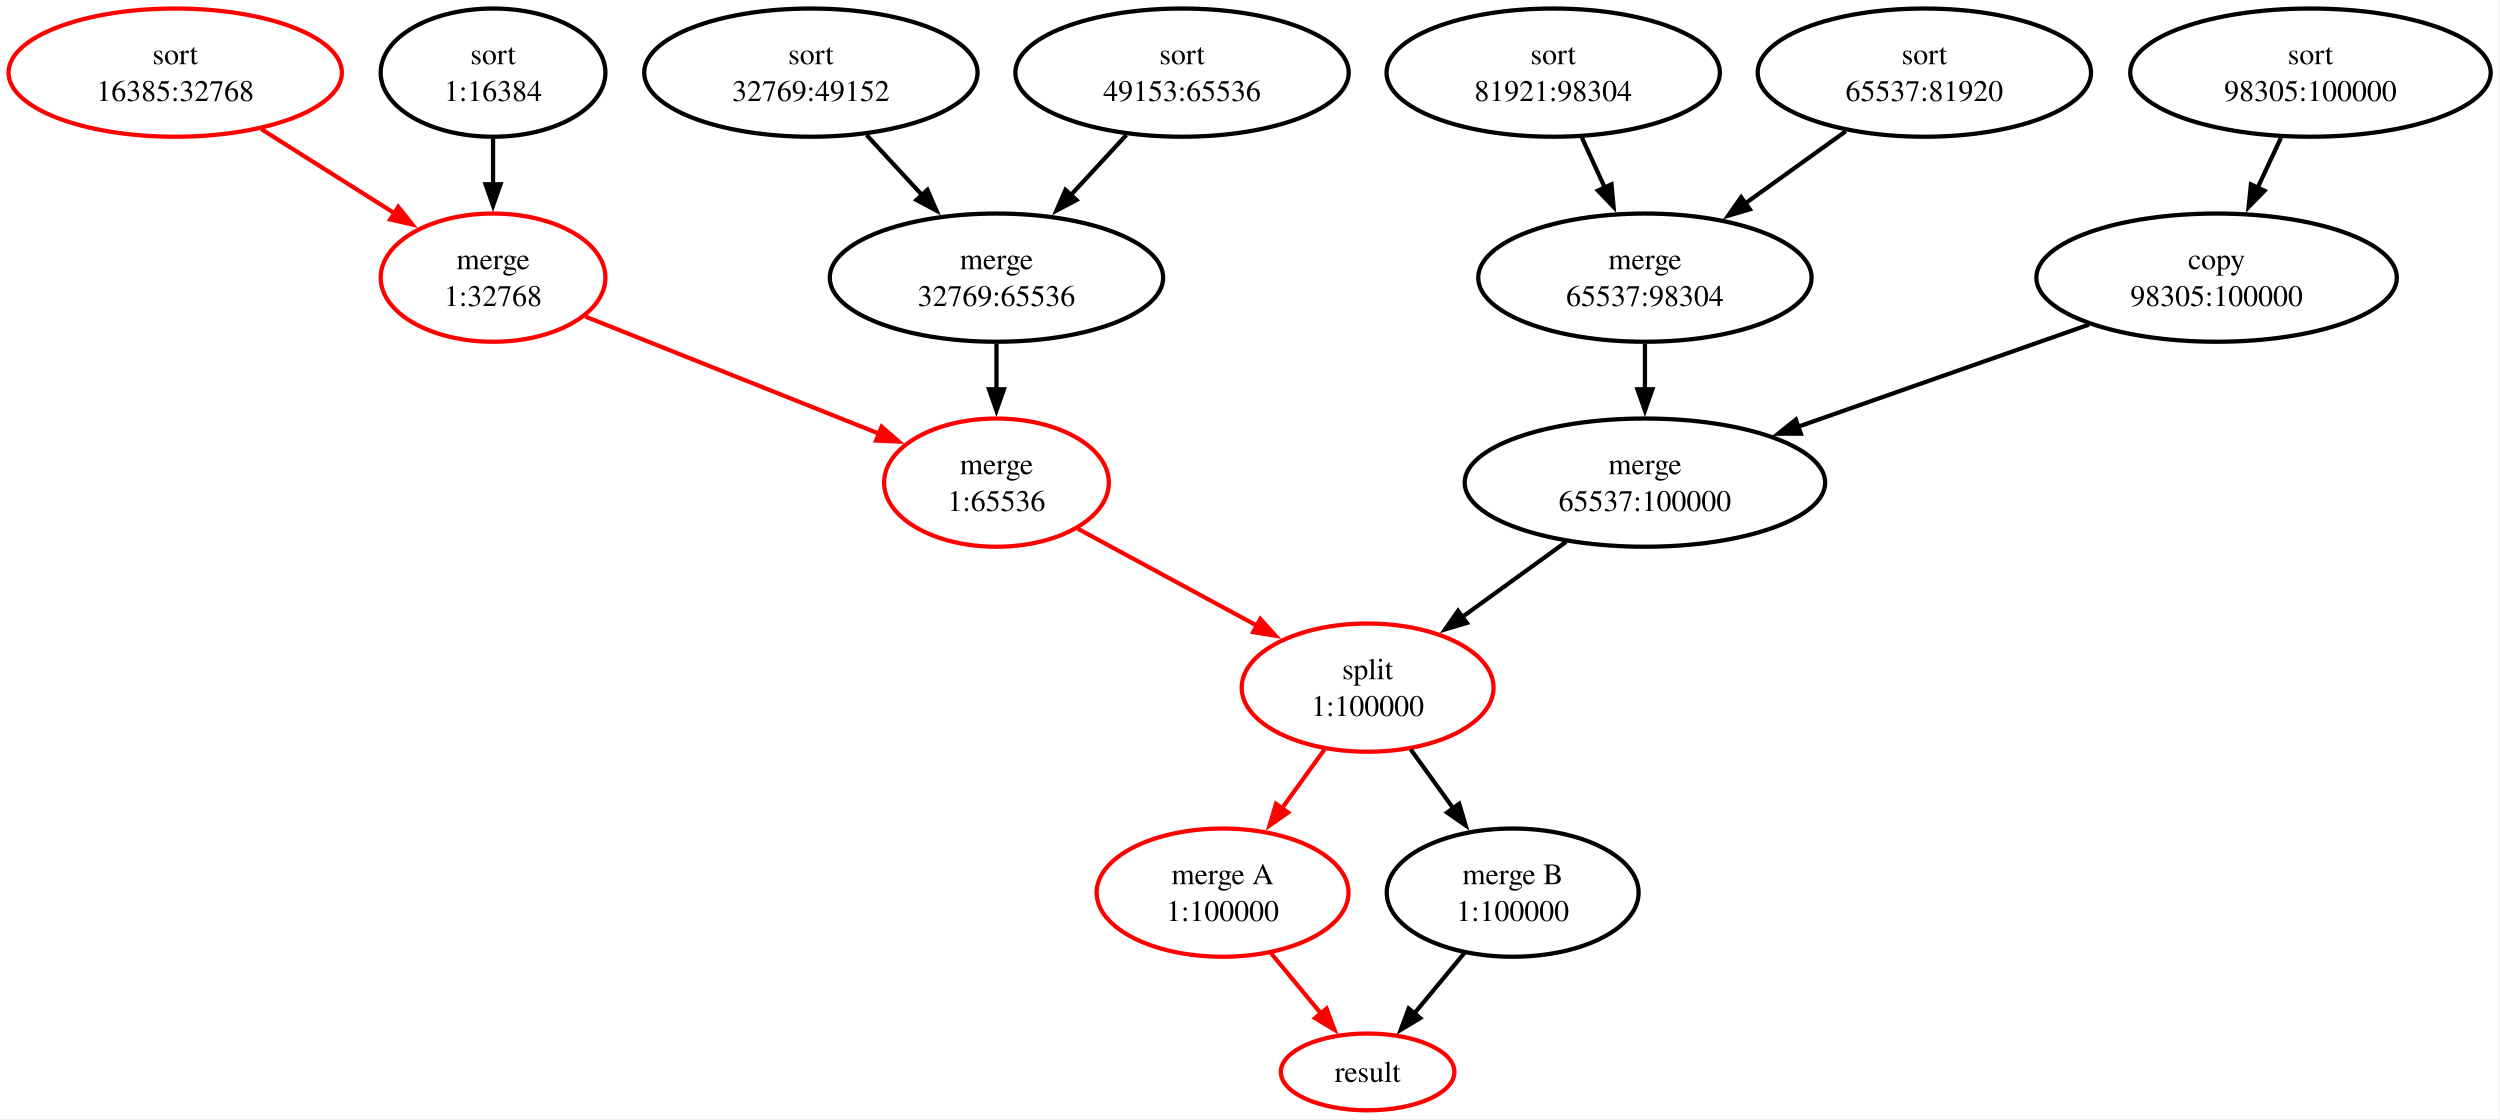
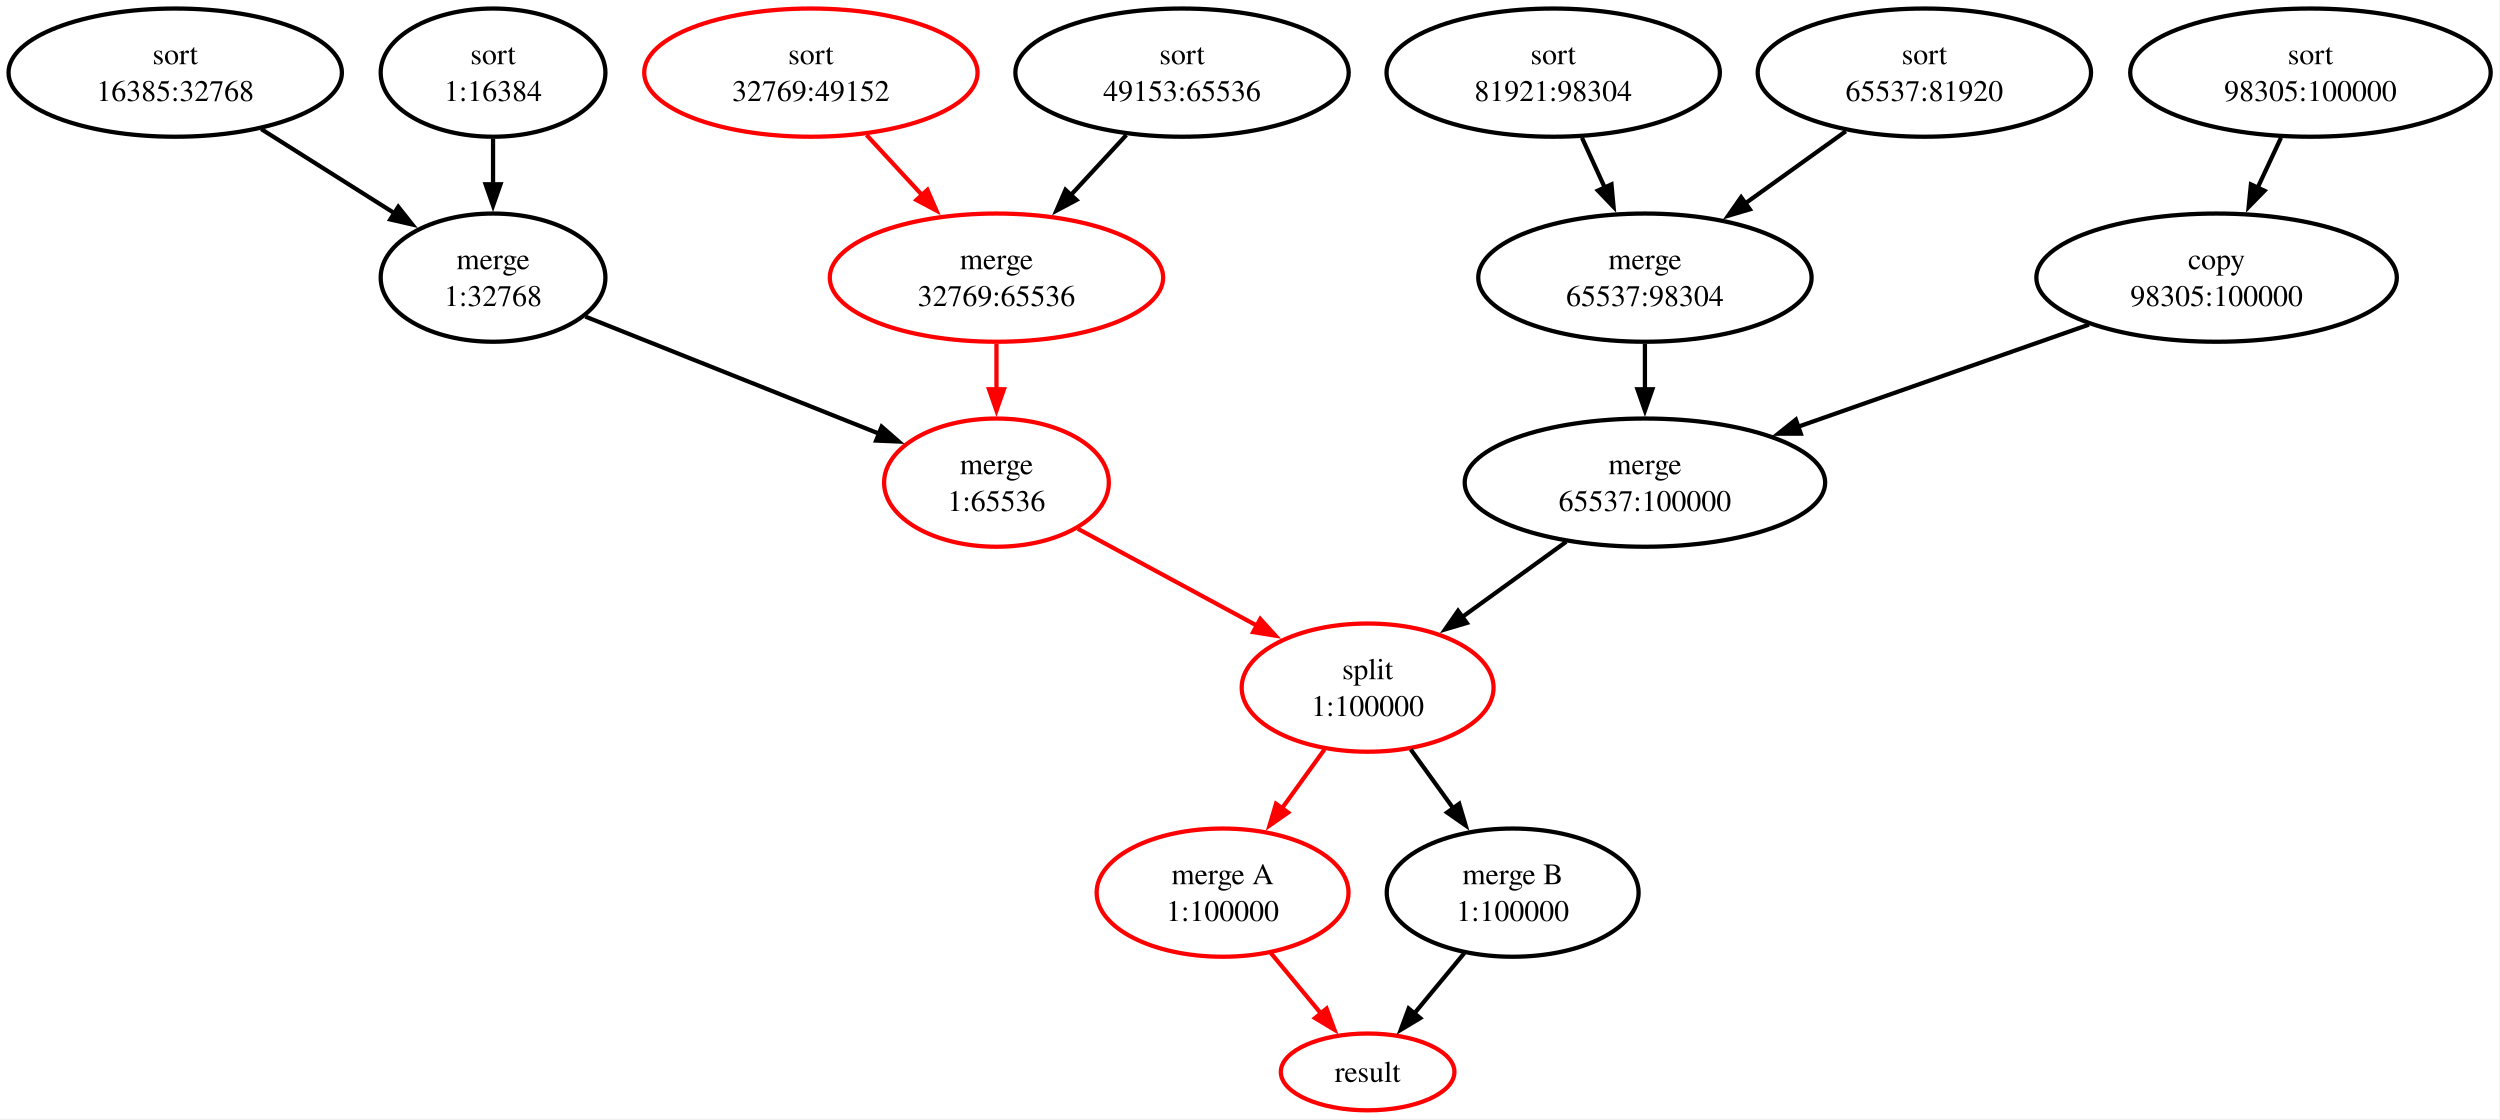
<svg xmlns="http://www.w3.org/2000/svg" width="1172pt" height="525pt" viewBox="0.00 0.00 1172.00 525.00">
  <g id="graph0" class="graph" transform="scale(1 1) rotate(0) translate(4 520.52)">
    <polygon fill="white" stroke="none" points="-4,4 -4,-520.52 1167.63,-520.52 1167.63,4 -4,4" />
    <g id="node1" class="node">
      <ellipse fill="none" stroke="black" stroke-width="2" cx="227.14" cy="-486.47" rx="52.68" ry="30.05" />
      <text xml:space="preserve" text-anchor="middle" x="227.14" y="-490.42" font-family="Times,serif" font-size="14.00">sort</text>
      <text xml:space="preserve" text-anchor="middle" x="227.14" y="-473.17" font-family="Times,serif" font-size="14.00">1:16384</text>
    </g>
    <g id="node8" class="node">
-       <ellipse fill="none" stroke="red" stroke-width="2" cx="227.14" cy="-390.36" rx="52.68" ry="30.05" />
+       <ellipse fill="none" stroke="black" stroke-width="2" cx="227.14" cy="-390.36" rx="52.68" ry="30.05" />
      <text xml:space="preserve" text-anchor="middle" x="227.14" y="-394.31" font-family="Times,serif" font-size="14.00">merge</text>
      <text xml:space="preserve" text-anchor="middle" x="227.14" y="-377.06" font-family="Times,serif" font-size="14.00">1:32768</text>
    </g>
-     <g id="edge1" class="edge">
+     <g id="edge2" class="edge">
      <path fill="none" stroke="black" stroke-width="2" d="M227.14,-455.43C227.14,-448.58 227.14,-441.16 227.14,-433.89" />
      <polygon fill="black" stroke="black" stroke-width="2" points="230.64,-434.14 227.14,-424.14 223.64,-434.14 230.64,-434.14" />
    </g>
    <g id="node2" class="node">
-       <ellipse fill="none" stroke="red" stroke-width="2" cx="78.14" cy="-486.47" rx="78.14" ry="30.05" />
+       <ellipse fill="none" stroke="black" stroke-width="2" cx="78.14" cy="-486.47" rx="78.14" ry="30.05" />
      <text xml:space="preserve" text-anchor="middle" x="78.14" y="-490.42" font-family="Times,serif" font-size="14.00">sort</text>
      <text xml:space="preserve" text-anchor="middle" x="78.14" y="-473.17" font-family="Times,serif" font-size="14.00">16385:32768</text>
    </g>
-     <g id="edge2" class="edge">
-       <path fill="none" stroke="red" stroke-width="2" d="M118.46,-460C137.8,-447.79 161.07,-433.09 181.1,-420.44" />
-       <polygon fill="red" stroke="red" stroke-width="2" points="182.71,-423.56 189.3,-415.26 178.97,-417.64 182.71,-423.56" />
+     <g id="edge1" class="edge">
+       <path fill="none" stroke="black" stroke-width="2" d="M118.46,-460C137.8,-447.79 161.07,-433.09 181.1,-420.44" />
+       <polygon fill="black" stroke="black" stroke-width="2" points="182.71,-423.56 189.3,-415.26 178.97,-417.64 182.71,-423.56" />
    </g>
    <g id="node3" class="node">
-       <ellipse fill="none" stroke="black" stroke-width="2" cx="376.14" cy="-486.47" rx="78.14" ry="30.05" />
+       <ellipse fill="none" stroke="red" stroke-width="2" cx="376.14" cy="-486.47" rx="78.14" ry="30.05" />
      <text xml:space="preserve" text-anchor="middle" x="376.14" y="-490.42" font-family="Times,serif" font-size="14.00">sort</text>
      <text xml:space="preserve" text-anchor="middle" x="376.14" y="-473.17" font-family="Times,serif" font-size="14.00">32769:49152</text>
    </g>
    <g id="node9" class="node">
-       <ellipse fill="none" stroke="black" stroke-width="2" cx="463.14" cy="-390.36" rx="78.14" ry="30.05" />
+       <ellipse fill="none" stroke="red" stroke-width="2" cx="463.14" cy="-390.36" rx="78.14" ry="30.05" />
      <text xml:space="preserve" text-anchor="middle" x="463.14" y="-394.31" font-family="Times,serif" font-size="14.00">merge</text>
      <text xml:space="preserve" text-anchor="middle" x="463.14" y="-377.06" font-family="Times,serif" font-size="14.00">32769:65536</text>
    </g>
    <g id="edge3" class="edge">
-       <path fill="none" stroke="black" stroke-width="2" d="M402.24,-457.23C410.41,-448.39 419.56,-438.49 428.24,-429.11" />
-       <polygon fill="black" stroke="black" stroke-width="2" points="430.78,-431.52 435,-421.8 425.64,-426.77 430.78,-431.52" />
+       <path fill="none" stroke="red" stroke-width="2" d="M402.24,-457.23C410.41,-448.39 419.56,-438.49 428.24,-429.11" />
+       <polygon fill="red" stroke="red" stroke-width="2" points="430.78,-431.52 435,-421.8 425.64,-426.77 430.78,-431.52" />
    </g>
    <g id="node4" class="node">
      <ellipse fill="none" stroke="black" stroke-width="2" cx="550.14" cy="-486.47" rx="78.14" ry="30.05" />
      <text xml:space="preserve" text-anchor="middle" x="550.14" y="-490.42" font-family="Times,serif" font-size="14.00">sort</text>
      <text xml:space="preserve" text-anchor="middle" x="550.14" y="-473.17" font-family="Times,serif" font-size="14.00">49153:65536</text>
    </g>
    <g id="edge4" class="edge">
      <path fill="none" stroke="black" stroke-width="2" d="M524.03,-457.23C515.86,-448.39 506.71,-438.49 498.03,-429.11" />
      <polygon fill="black" stroke="black" stroke-width="2" points="500.63,-426.77 491.27,-421.8 495.49,-431.52 500.63,-426.77" />
    </g>
    <g id="node5" class="node">
      <ellipse fill="none" stroke="black" stroke-width="2" cx="898.14" cy="-486.47" rx="78.14" ry="30.05" />
      <text xml:space="preserve" text-anchor="middle" x="898.14" y="-490.42" font-family="Times,serif" font-size="14.00">sort</text>
      <text xml:space="preserve" text-anchor="middle" x="898.14" y="-473.17" font-family="Times,serif" font-size="14.00">65537:81920</text>
    </g>
    <g id="node10" class="node">
      <ellipse fill="none" stroke="black" stroke-width="2" cx="767.14" cy="-390.36" rx="78.14" ry="30.05" />
      <text xml:space="preserve" text-anchor="middle" x="767.14" y="-394.31" font-family="Times,serif" font-size="14.00">merge</text>
      <text xml:space="preserve" text-anchor="middle" x="767.14" y="-377.06" font-family="Times,serif" font-size="14.00">65537:98304</text>
    </g>
-     <g id="edge5" class="edge">
+     <g id="edge6" class="edge">
      <path fill="none" stroke="black" stroke-width="2" d="M861.3,-459C846.66,-448.49 829.65,-436.27 814.14,-425.13" />
      <polygon fill="black" stroke="black" stroke-width="2" points="816.32,-422.39 806.16,-419.4 812.24,-428.07 816.32,-422.39" />
    </g>
    <g id="node6" class="node">
      <ellipse fill="none" stroke="black" stroke-width="2" cx="724.14" cy="-486.47" rx="78.14" ry="30.05" />
      <text xml:space="preserve" text-anchor="middle" x="724.14" y="-490.42" font-family="Times,serif" font-size="14.00">sort</text>
      <text xml:space="preserve" text-anchor="middle" x="724.14" y="-473.17" font-family="Times,serif" font-size="14.00">81921:98304</text>
    </g>
-     <g id="edge6" class="edge">
+     <g id="edge5" class="edge">
      <path fill="none" stroke="black" stroke-width="2" d="M737.62,-455.95C741.02,-448.51 744.74,-440.38 748.35,-432.48" />
      <polygon fill="black" stroke="black" stroke-width="2" points="751.46,-434.08 752.44,-423.53 745.1,-431.17 751.46,-434.08" />
    </g>
    <g id="node7" class="node">
      <ellipse fill="none" stroke="black" stroke-width="2" cx="1079.14" cy="-486.47" rx="84.5" ry="30.05" />
      <text xml:space="preserve" text-anchor="middle" x="1079.14" y="-490.42" font-family="Times,serif" font-size="14.00">sort</text>
      <text xml:space="preserve" text-anchor="middle" x="1079.14" y="-473.17" font-family="Times,serif" font-size="14.00">98305:100000</text>
    </g>
    <g id="node11" class="node">
      <ellipse fill="none" stroke="black" stroke-width="2" cx="1035.14" cy="-390.36" rx="84.5" ry="30.05" />
      <text xml:space="preserve" text-anchor="middle" x="1035.14" y="-394.31" font-family="Times,serif" font-size="14.00">copy</text>
      <text xml:space="preserve" text-anchor="middle" x="1035.14" y="-377.06" font-family="Times,serif" font-size="14.00">98305:100000</text>
    </g>
    <g id="edge7" class="edge">
      <path fill="none" stroke="black" stroke-width="2" d="M1065.33,-455.95C1061.85,-448.51 1058.05,-440.38 1054.36,-432.48" />
      <polygon fill="black" stroke="black" stroke-width="2" points="1057.58,-431.09 1050.17,-423.52 1051.23,-434.06 1057.58,-431.09" />
    </g>
    <g id="node12" class="node">
      <ellipse fill="none" stroke="red" stroke-width="2" cx="463.14" cy="-294.26" rx="52.68" ry="30.05" />
      <text xml:space="preserve" text-anchor="middle" x="463.14" y="-298.21" font-family="Times,serif" font-size="14.00">merge</text>
      <text xml:space="preserve" text-anchor="middle" x="463.14" y="-280.96" font-family="Times,serif" font-size="14.00">1:65536</text>
    </g>
    <g id="edge8" class="edge">
-       <path fill="none" stroke="red" stroke-width="2" d="M270.42,-372.1C309.18,-356.65 366.2,-333.91 408.17,-317.18" />
-       <polygon fill="red" stroke="red" stroke-width="2" points="409.32,-320.49 417.31,-313.53 406.73,-313.98 409.32,-320.49" />
+       <path fill="none" stroke="black" stroke-width="2" d="M270.42,-372.1C309.18,-356.65 366.2,-333.91 408.17,-317.18" />
+       <polygon fill="black" stroke="black" stroke-width="2" points="409.32,-320.49 417.31,-313.53 406.73,-313.98 409.32,-320.49" />
    </g>
    <g id="edge9" class="edge">
-       <path fill="none" stroke="black" stroke-width="2" d="M463.14,-359.33C463.14,-352.47 463.14,-345.06 463.14,-337.79" />
-       <polygon fill="black" stroke="black" stroke-width="2" points="466.64,-338.04 463.14,-328.04 459.64,-338.04 466.64,-338.04" />
+       <path fill="none" stroke="red" stroke-width="2" d="M463.14,-359.33C463.14,-352.47 463.14,-345.06 463.14,-337.79" />
+       <polygon fill="red" stroke="red" stroke-width="2" points="466.64,-338.04 463.14,-328.04 459.64,-338.04 466.64,-338.04" />
    </g>
    <g id="node13" class="node">
      <ellipse fill="none" stroke="black" stroke-width="2" cx="767.14" cy="-294.26" rx="84.5" ry="30.05" />
      <text xml:space="preserve" text-anchor="middle" x="767.14" y="-298.21" font-family="Times,serif" font-size="14.00">merge</text>
      <text xml:space="preserve" text-anchor="middle" x="767.14" y="-280.96" font-family="Times,serif" font-size="14.00">65537:100000</text>
    </g>
-     <g id="edge11" class="edge">
+     <g id="edge10" class="edge">
      <path fill="none" stroke="black" stroke-width="2" d="M767.14,-359.33C767.14,-352.47 767.14,-345.06 767.14,-337.79" />
      <polygon fill="black" stroke="black" stroke-width="2" points="770.64,-338.04 767.14,-328.04 763.64,-338.04 770.64,-338.04" />
    </g>
-     <g id="edge10" class="edge">
+     <g id="edge11" class="edge">
      <path fill="none" stroke="black" stroke-width="2" d="M975.32,-368.36C935.03,-354.21 881.66,-335.47 839.05,-320.51" />
      <polygon fill="black" stroke="black" stroke-width="2" points="840.21,-317.21 829.62,-317.2 837.9,-323.82 840.21,-317.21" />
    </g>
    <g id="node14" class="node">
      <ellipse fill="none" stroke="red" stroke-width="2" cx="637.14" cy="-198.16" rx="59.04" ry="30.05" />
      <text xml:space="preserve" text-anchor="middle" x="637.14" y="-202.11" font-family="Times,serif" font-size="14.00">split</text>
      <text xml:space="preserve" text-anchor="middle" x="637.14" y="-184.86" font-family="Times,serif" font-size="14.00">1:100000</text>
    </g>
    <g id="edge13" class="edge">
      <path fill="none" stroke="red" stroke-width="2" d="M501.32,-272.61C526,-259.26 558.44,-241.72 585.42,-227.12" />
      <polygon fill="red" stroke="red" stroke-width="2" points="586.82,-230.35 593.95,-222.51 583.49,-224.19 586.82,-230.35" />
    </g>
    <g id="edge12" class="edge">
      <path fill="none" stroke="black" stroke-width="2" d="M730.23,-266.55C714.96,-255.49 697.13,-242.58 681.18,-231.04" />
      <polygon fill="black" stroke="black" stroke-width="2" points="683.62,-228.48 673.47,-225.46 679.52,-234.16 683.62,-228.48" />
    </g>
    <g id="node15" class="node">
      <ellipse fill="none" stroke="red" stroke-width="2" cx="569.14" cy="-102.05" rx="59.04" ry="30.05" />
      <text xml:space="preserve" text-anchor="middle" x="569.14" y="-106" font-family="Times,serif" font-size="14.00">merge A</text>
      <text xml:space="preserve" text-anchor="middle" x="569.14" y="-88.75" font-family="Times,serif" font-size="14.00">1:100000</text>
    </g>
    <g id="edge14" class="edge">
      <path fill="none" stroke="red" stroke-width="2" d="M616.92,-169.18C610.67,-160.53 603.68,-150.85 597.01,-141.62" />
      <polygon fill="red" stroke="red" stroke-width="2" points="599.86,-139.6 591.17,-133.54 594.19,-143.7 599.86,-139.6" />
    </g>
    <g id="node16" class="node">
      <ellipse fill="none" stroke="black" stroke-width="2" cx="705.14" cy="-102.05" rx="59.04" ry="30.05" />
      <text xml:space="preserve" text-anchor="middle" x="705.14" y="-106" font-family="Times,serif" font-size="14.00">merge B</text>
      <text xml:space="preserve" text-anchor="middle" x="705.14" y="-88.75" font-family="Times,serif" font-size="14.00">1:100000</text>
    </g>
    <g id="edge15" class="edge">
      <path fill="none" stroke="black" stroke-width="2" d="M657.35,-169.18C663.6,-160.53 670.59,-150.85 677.26,-141.62" />
      <polygon fill="black" stroke="black" stroke-width="2" points="680.08,-143.7 683.1,-133.54 674.41,-139.6 680.08,-143.7" />
    </g>
    <g id="node17" class="node">
      <ellipse fill="none" stroke="red" stroke-width="2" cx="637.14" cy="-18" rx="40.69" ry="18" />
      <text xml:space="preserve" text-anchor="middle" x="637.14" y="-13.32" font-family="Times,serif" font-size="14.00">result</text>
    </g>
    <g id="edge16" class="edge">
      <path fill="none" stroke="red" stroke-width="2" d="M591.78,-73.73C599.33,-64.62 607.73,-54.48 615.23,-45.44" />
      <polygon fill="red" stroke="red" stroke-width="2" points="617.89,-47.71 621.58,-37.77 612.5,-43.24 617.89,-47.71" />
    </g>
    <g id="edge17" class="edge">
      <path fill="none" stroke="black" stroke-width="2" d="M682.49,-73.73C674.94,-64.62 666.54,-54.48 659.04,-45.44" />
      <polygon fill="black" stroke="black" stroke-width="2" points="661.77,-43.24 652.69,-37.77 656.38,-47.71 661.77,-43.24" />
    </g>
  </g>
</svg>
